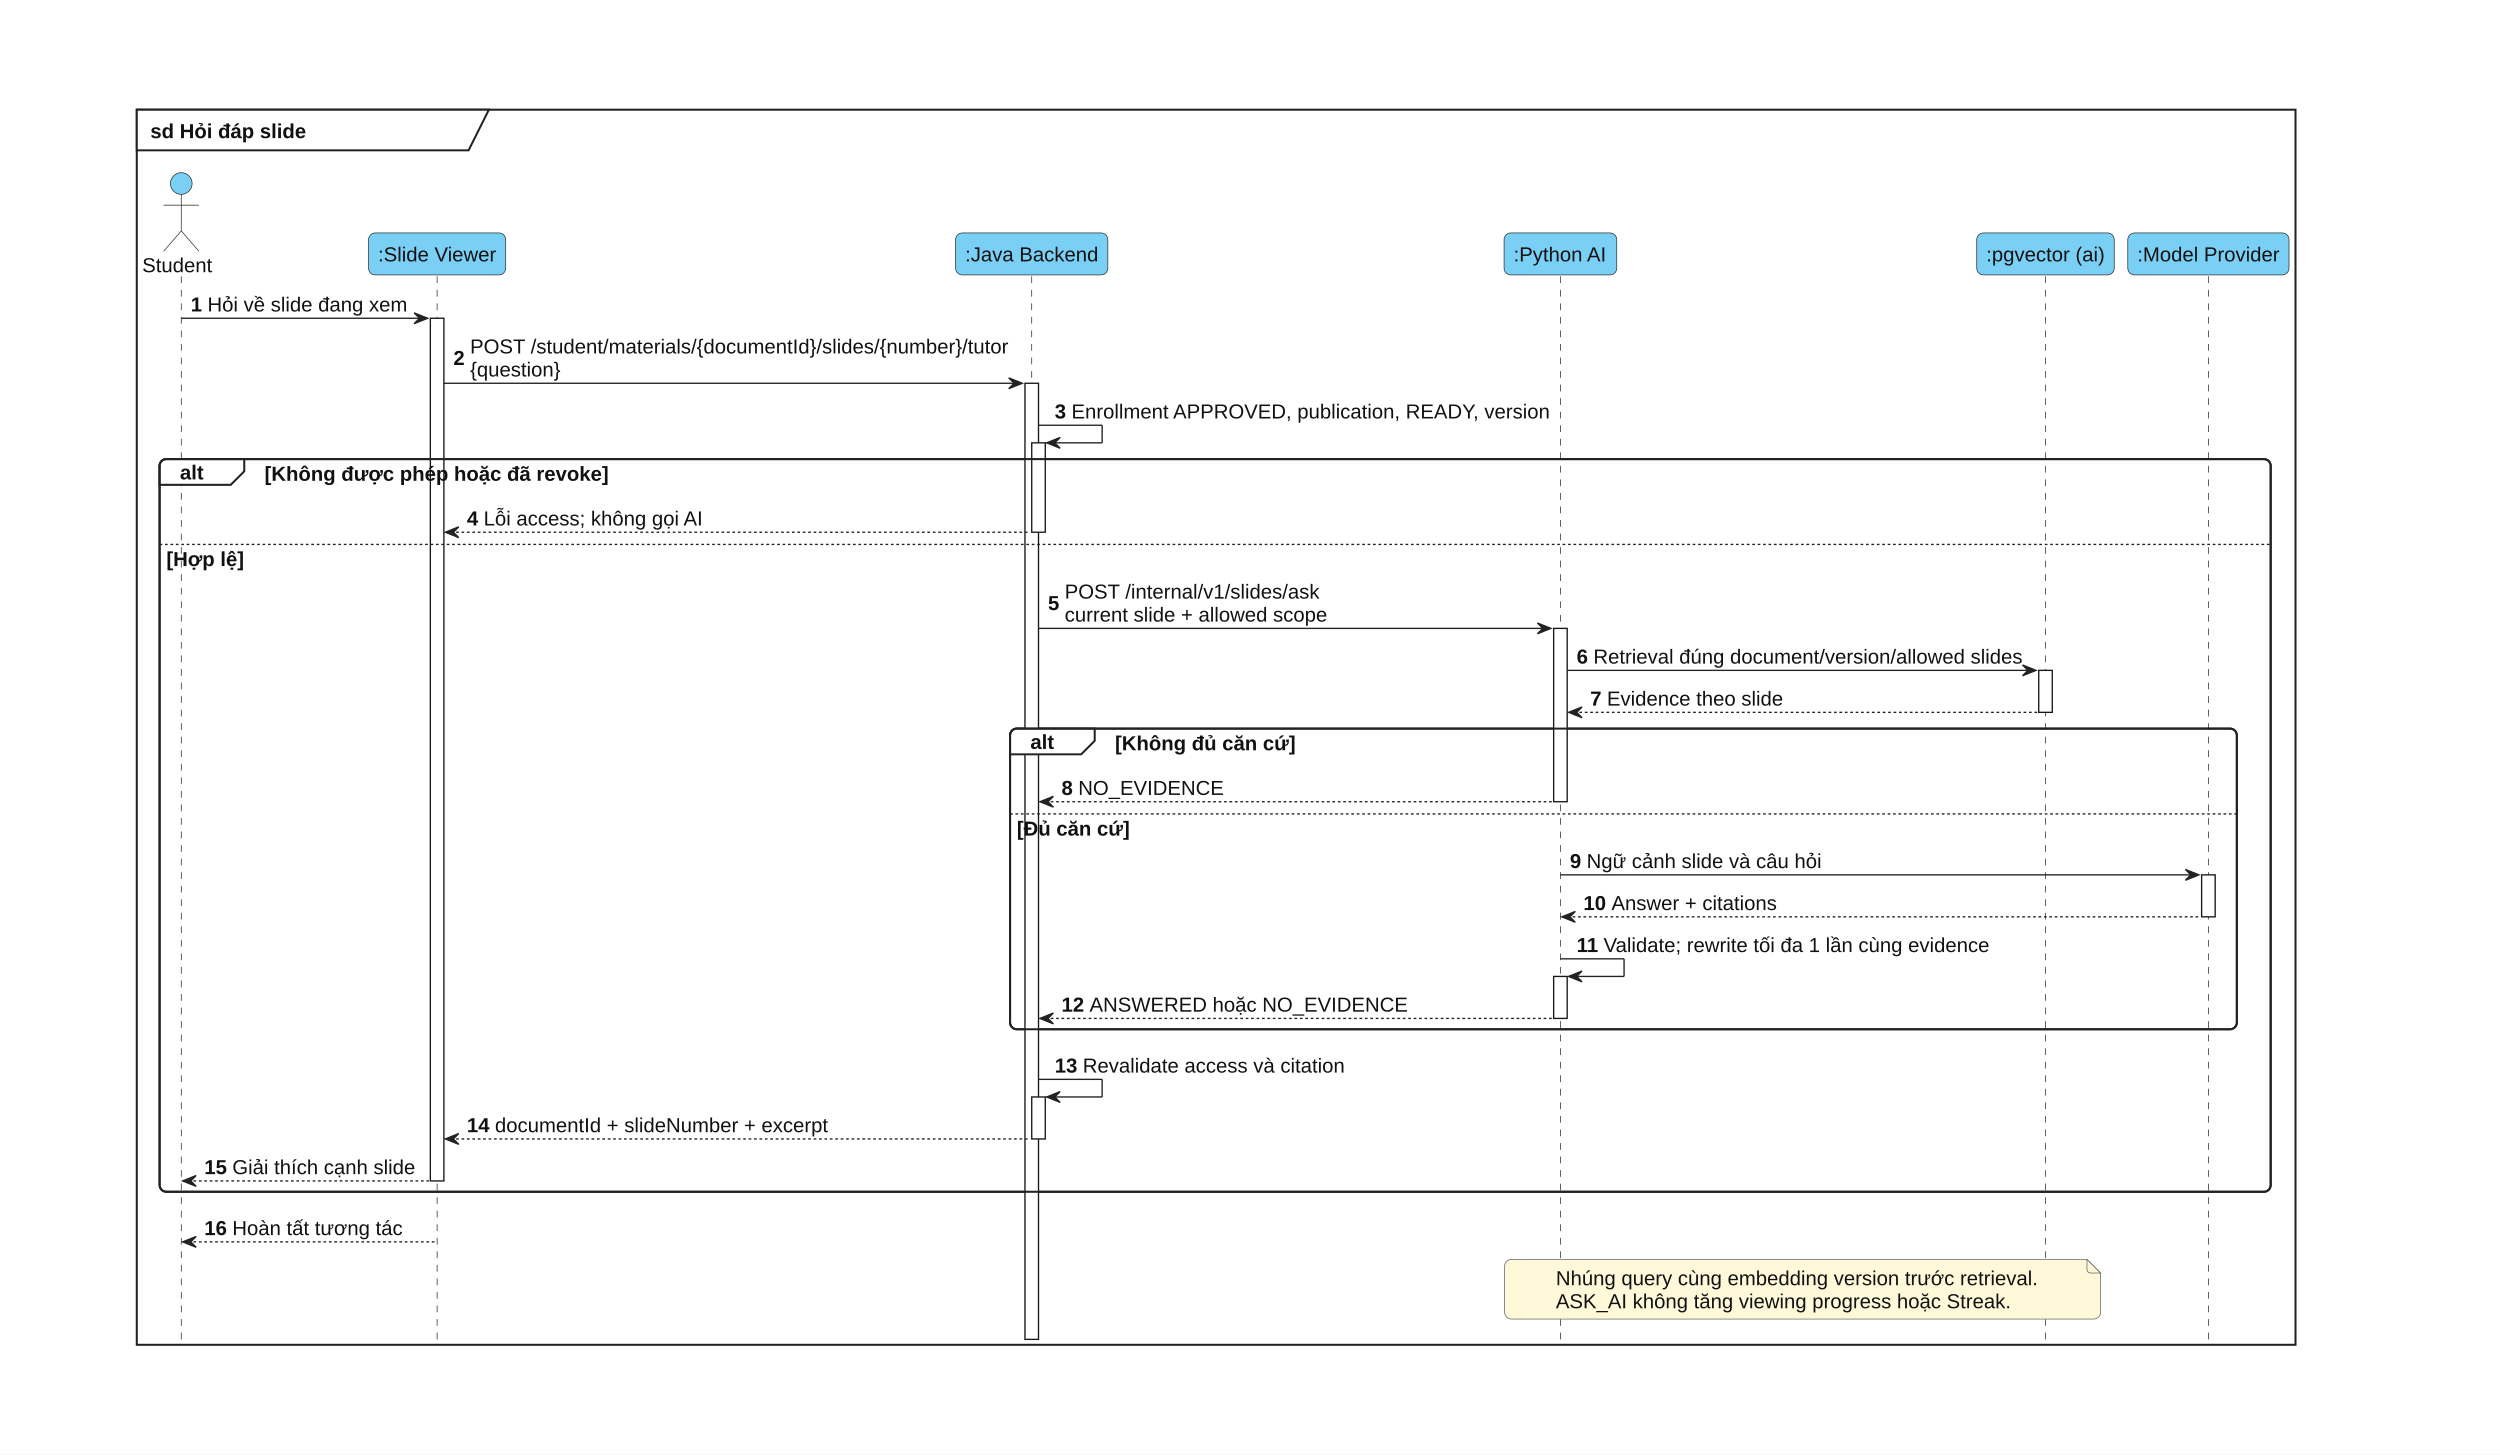
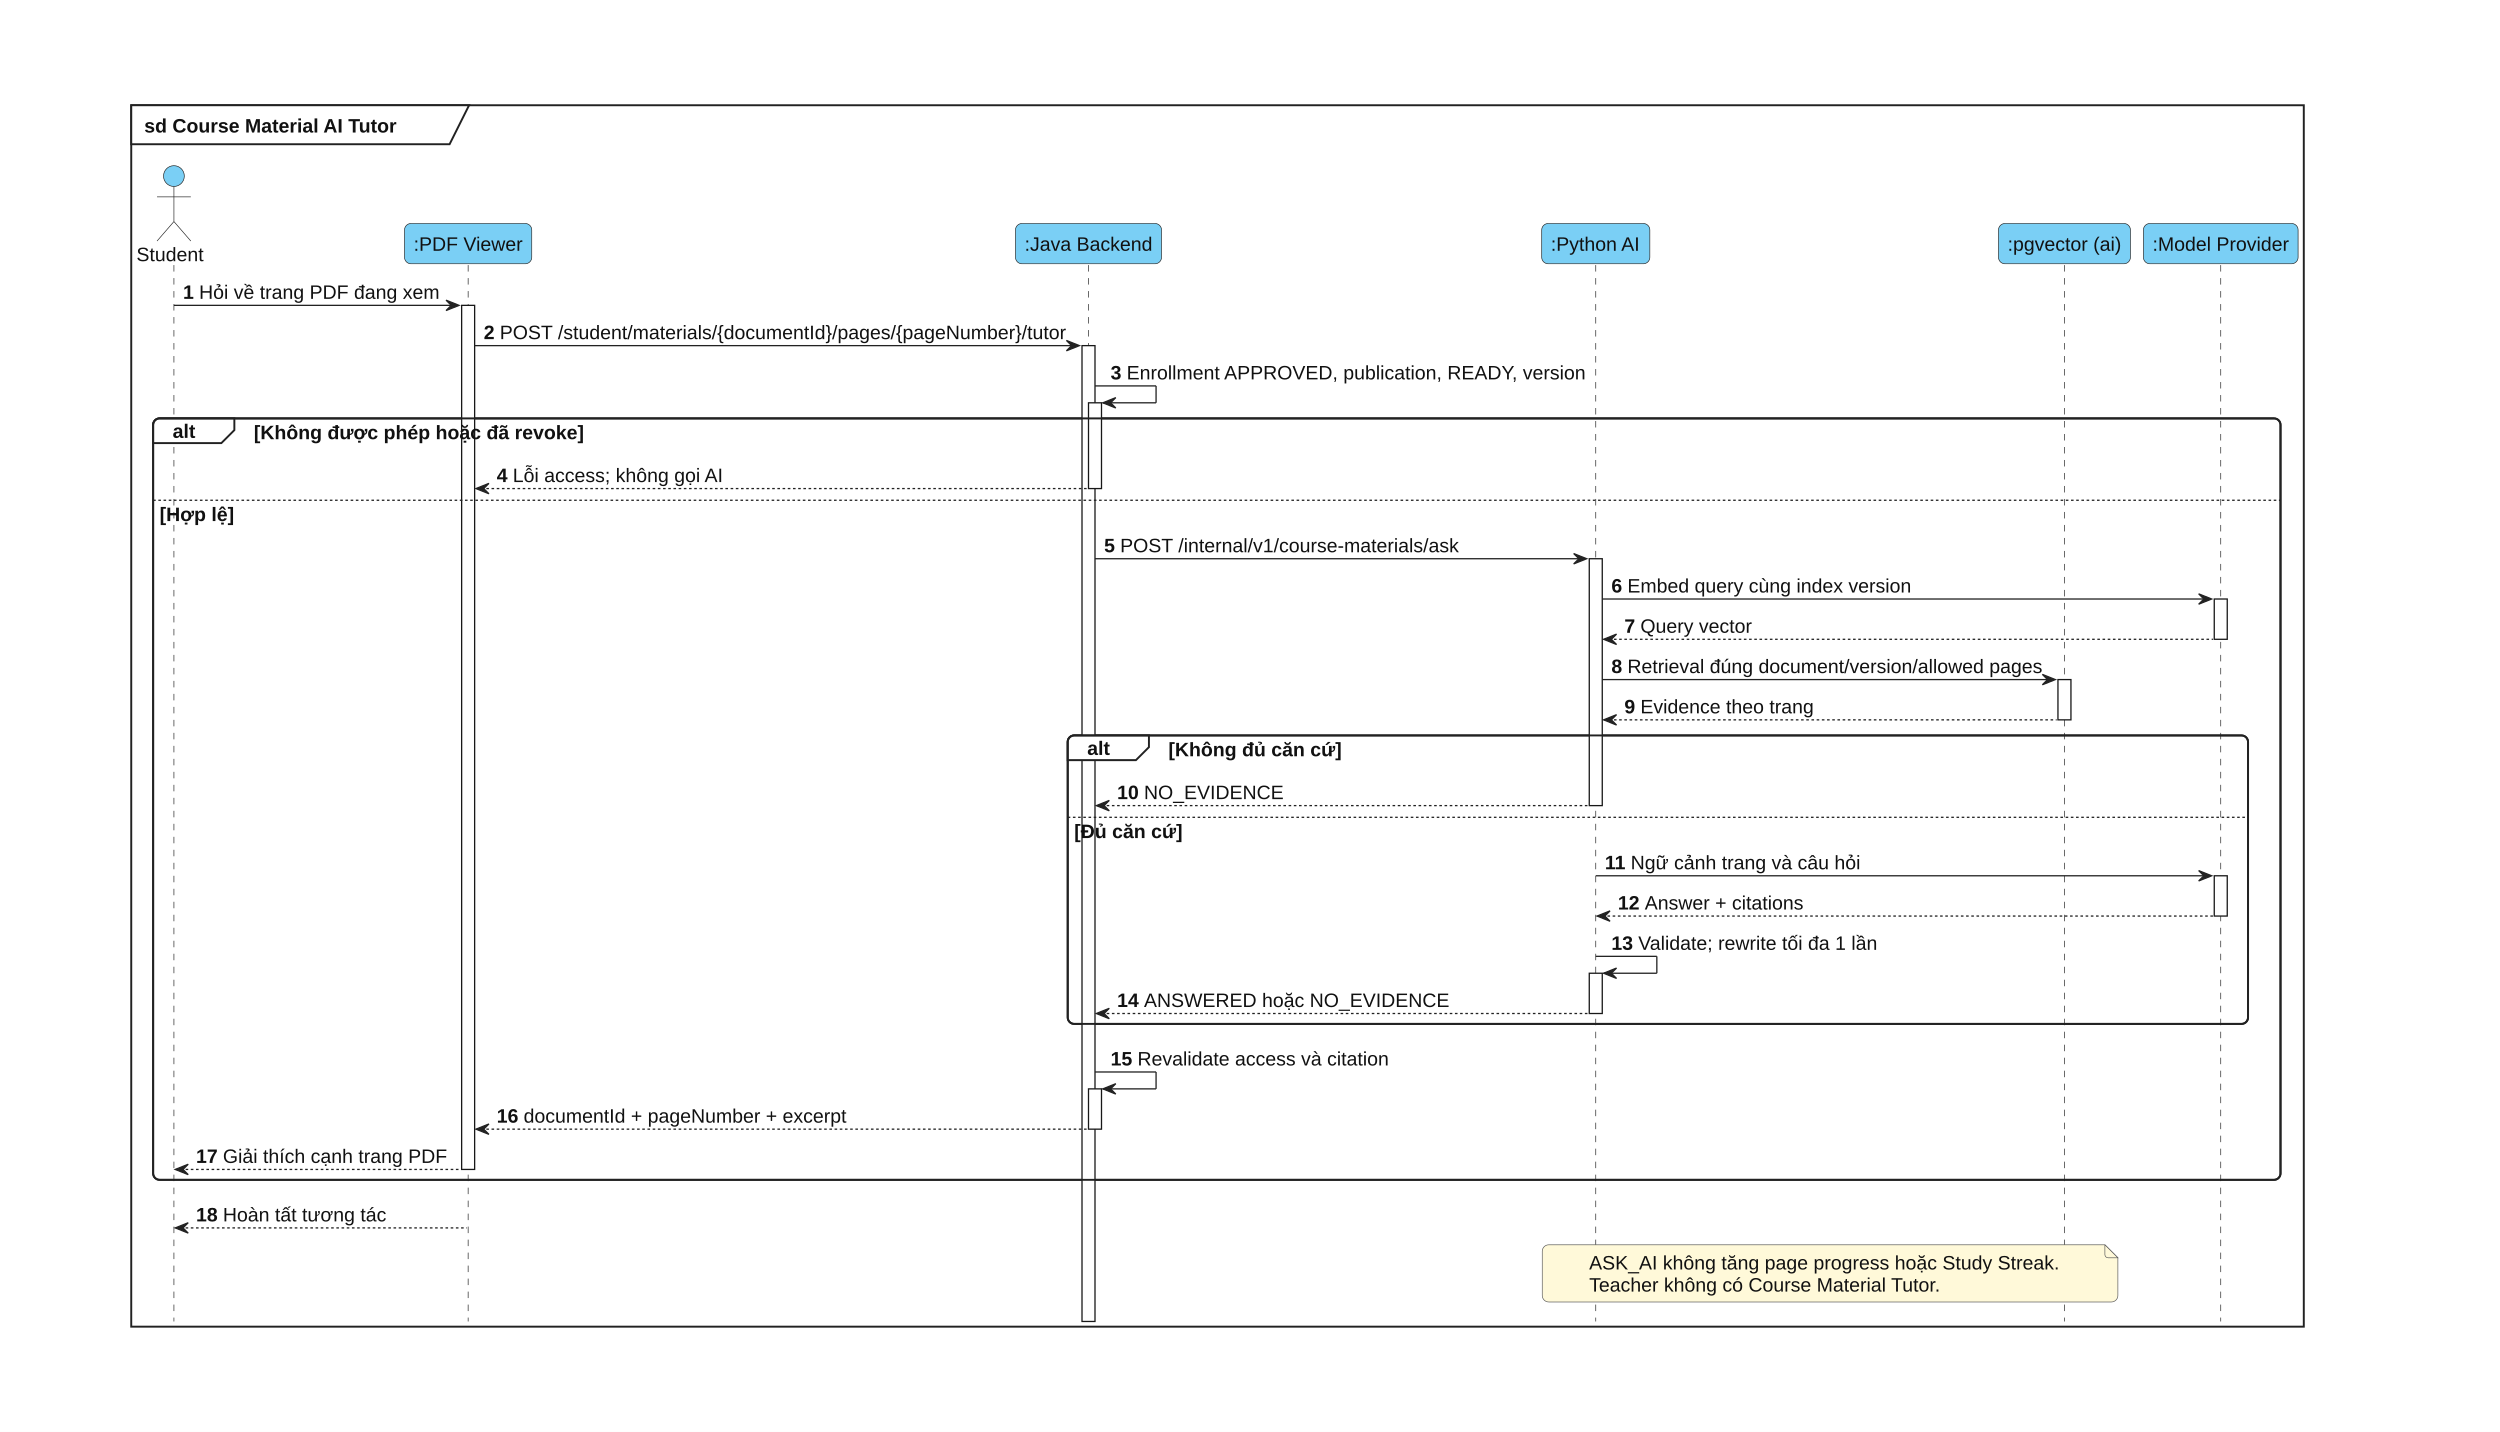
- <svg xmlns="http://www.w3.org/2000/svg" version="1.1" viewBox="-100 -80 1846 1074" width="1846" height="1074">
-   <rect x="-100" y="-80" width="1846" height="1074" fill="#FFFFFF" />
+ <svg xmlns="http://www.w3.org/2000/svg" version="1.1" viewBox="-100 -80 1924 1102" width="1924" height="1102">
+   <rect x="-100" y="-80" width="1924" height="1102" fill="#FFFFFF" />
  <defs />
  <g transform="translate(0 42)">
    <g>
-       <rect x="17.85" y="217" width="1558.83" height="541" rx="5" ry="5" fill="#FFFFFF" stroke="#FFFFFF" stroke-width="1" />
-       <rect x="17.85" y="217" width="1558.83" height="541" rx="5" ry="5" fill="#00000000" stroke="#222222" stroke-width="1.50" />
-       <rect x="645.83" y="416" width="905.86" height="222" rx="5" ry="5" fill="#FFFFFF" stroke="#FFFFFF" stroke-width="1" />
-       <rect x="645.83" y="416" width="905.86" height="222" rx="5" ry="5" fill="#00000000" stroke="#222222" stroke-width="1.50" />
+       <rect x="17.85" y="200" width="1637.23" height="586" rx="5" ry="5" fill="#FFFFFF" stroke="#FFFFFF" stroke-width="1" />
+       <rect x="17.85" y="200" width="1637.23" height="586" rx="5" ry="5" fill="#00000000" stroke="#222222" stroke-width="1.50" />
+       <rect x="721.71" y="444" width="908.38" height="222" rx="5" ry="5" fill="#FFFFFF" stroke="#FFFFFF" stroke-width="1" />
+       <rect x="721.71" y="444" width="908.38" height="222" rx="5" ry="5" fill="#00000000" stroke="#222222" stroke-width="1.50" />
      <g>
-         <rect x="30.35" y="82" width="8" height="785" fill="#00000000" stroke="#00000000" stroke-width="0" />
-         <line x1="33.85" y1="82" x2="33.85" y2="867" stroke="#181818" stroke-width="0.50" stroke-dasharray="5,5" />
+         <rect x="30.35" y="82" width="8" height="813" fill="#00000000" stroke="#00000000" stroke-width="0" />
+         <line x1="33.85" y1="82" x2="33.85" y2="895" stroke="#181818" stroke-width="0.50" stroke-dasharray="5,5" />
      </g>
      <g>
-         <rect x="219.27" y="82" width="8" height="785" fill="#00000000" stroke="#00000000" stroke-width="0" />
-         <line x1="222.77" y1="82" x2="222.77" y2="867" stroke="#181818" stroke-width="0.50" stroke-dasharray="5,5" />
+         <rect x="256.78" y="82" width="8" height="813" fill="#00000000" stroke="#00000000" stroke-width="0" />
+         <line x1="260.28" y1="82" x2="260.28" y2="895" stroke="#181818" stroke-width="0.50" stroke-dasharray="5,5" />
      </g>
      <g>
-         <rect x="217.77" y="113" width="10" height="637" fill="#FFFFFF" stroke="#181818" stroke-width="1" />
+         <rect x="255.28" y="113" width="10" height="665" fill="#FFFFFF" stroke="#181818" stroke-width="1" />
      </g>
      <g>
-         <rect x="658.33" y="82" width="8" height="785" fill="#00000000" stroke="#00000000" stroke-width="0" />
-         <line x1="661.83" y1="82" x2="661.83" y2="867" stroke="#181818" stroke-width="0.50" stroke-dasharray="5,5" />
+         <rect x="734.21" y="82" width="8" height="813" fill="#00000000" stroke="#00000000" stroke-width="0" />
+         <line x1="737.71" y1="82" x2="737.71" y2="895" stroke="#181818" stroke-width="0.50" stroke-dasharray="5,5" />
      </g>
      <g>
-         <rect x="656.83" y="161" width="10" height="706" fill="#FFFFFF" stroke="#181818" stroke-width="1" />
+         <rect x="732.71" y="144" width="10" height="751" fill="#FFFFFF" stroke="#181818" stroke-width="1" />
      </g>
      <g>
-         <rect x="661.83" y="205" width="10" height="66" fill="#FFFFFF" stroke="#181818" stroke-width="1" />
+         <rect x="737.71" y="188" width="10" height="66" fill="#FFFFFF" stroke="#181818" stroke-width="1" />
      </g>
      <g>
-         <rect x="661.83" y="688" width="10" height="31" fill="#FFFFFF" stroke="#181818" stroke-width="1" />
+         <rect x="737.71" y="716" width="10" height="31" fill="#FFFFFF" stroke="#181818" stroke-width="1" />
      </g>
      <g>
-         <rect x="1048.71" y="82" width="8" height="785" fill="#00000000" stroke="#00000000" stroke-width="0" />
-         <line x1="1052.21" y1="82" x2="1052.21" y2="867" stroke="#181818" stroke-width="0.50" stroke-dasharray="5,5" />
+         <rect x="1124.60" y="82" width="8" height="813" fill="#00000000" stroke="#00000000" stroke-width="0" />
+         <line x1="1128.10" y1="82" x2="1128.10" y2="895" stroke="#181818" stroke-width="0.50" stroke-dasharray="5,5" />
      </g>
      <g>
-         <rect x="1047.21" y="342" width="10" height="128" fill="#FFFFFF" stroke="#181818" stroke-width="1" />
+         <rect x="1123.10" y="308" width="10" height="190" fill="#FFFFFF" stroke="#181818" stroke-width="1" />
      </g>
      <g>
-         <rect x="1047.21" y="599" width="10" height="31" fill="#FFFFFF" stroke="#181818" stroke-width="1" />
+         <rect x="1123.10" y="627" width="10" height="31" fill="#FFFFFF" stroke="#181818" stroke-width="1" />
      </g>
      <g>
-         <rect x="1406.90" y="82" width="8" height="785" fill="#00000000" stroke="#00000000" stroke-width="0" />
-         <line x1="1410.40" y1="82" x2="1410.40" y2="867" stroke="#181818" stroke-width="0.50" stroke-dasharray="5,5" />
+         <rect x="1485.30" y="82" width="8" height="813" fill="#00000000" stroke="#00000000" stroke-width="0" />
+         <line x1="1488.80" y1="82" x2="1488.80" y2="895" stroke="#181818" stroke-width="0.50" stroke-dasharray="5,5" />
      </g>
      <g>
-         <rect x="1405.40" y="373" width="10" height="31" fill="#FFFFFF" stroke="#181818" stroke-width="1" />
+         <rect x="1483.80" y="401" width="10" height="31" fill="#FFFFFF" stroke="#181818" stroke-width="1" />
      </g>
      <g>
-         <rect x="1527.18" y="82" width="8" height="785" fill="#00000000" stroke="#00000000" stroke-width="0" />
-         <line x1="1530.68" y1="82" x2="1530.68" y2="867" stroke="#181818" stroke-width="0.50" stroke-dasharray="5,5" />
+         <rect x="1605.59" y="82" width="8" height="813" fill="#00000000" stroke="#00000000" stroke-width="0" />
+         <line x1="1609.09" y1="82" x2="1609.09" y2="895" stroke="#181818" stroke-width="0.50" stroke-dasharray="5,5" />
      </g>
      <g>
-         <rect x="1525.68" y="524" width="10" height="31" fill="#FFFFFF" stroke="#181818" stroke-width="1" />
+         <rect x="1604.09" y="339" width="10" height="31" fill="#FFFFFF" stroke="#181818" stroke-width="1" />
+       </g>
+       <g>
+         <rect x="1604.09" y="552" width="10" height="31" fill="#FFFFFF" stroke="#181818" stroke-width="1" />
      </g>
      <text x="5" y="79" font-size="15" fill="#111111" xml:space="preserve" style="white-space: pre" font-family="Arial">Student</text>
      <circle cx="33.85" cy="13.50" r="8" fill="#7ACFF5" stroke="#222222" stroke-width="0.50" />
      <path d="M33.85,21.50 L33.85,48.50 M20.85,29.50 L46.85,29.50 M33.85,48.50 L20.85,63.50 M33.85,48.50 L46.85,63.50" fill="#00000000" stroke="#222222" stroke-width="0.50" />
-       <rect x="172.14" y="50" width="101.27" height="31" rx="5" ry="5" fill="#7ACFF5" stroke="#222222" stroke-width="0.50" />
-       <text x="179.14" y="71" font-size="15" fill="#111111" xml:space="preserve" style="white-space: pre" font-family="Arial">:Slide Viewer</text>
-       <rect x="605.63" y="50" width="112.39" height="31" rx="5" ry="5" fill="#7ACFF5" stroke="#222222" stroke-width="0.50" />
-       <text x="612.63" y="71" font-size="15" fill="#111111" xml:space="preserve" style="white-space: pre" font-family="Arial">:Java Backend</text>
-       <rect x="1010.61" y="50" width="83.21" height="31" rx="5" ry="5" fill="#7ACFF5" stroke="#222222" stroke-width="0.50" />
-       <text x="1017.61" y="71" font-size="15" fill="#111111" xml:space="preserve" style="white-space: pre" font-family="Arial">:Python AI</text>
-       <rect x="1359.63" y="50" width="101.53" height="31" rx="5" ry="5" fill="#7ACFF5" stroke="#222222" stroke-width="0.50" />
-       <text x="1366.63" y="71" font-size="15" fill="#111111" xml:space="preserve" style="white-space: pre" font-family="Arial">:pgvector (ai)</text>
-       <rect x="1471.16" y="50" width="119.04" height="31" rx="5" ry="5" fill="#7ACFF5" stroke="#222222" stroke-width="0.50" />
-       <text x="1478.16" y="71" font-size="15" fill="#111111" xml:space="preserve" style="white-space: pre" font-family="Arial">:Model Provider</text>
-       <polygon points="205.77,109 215.77,113 205.77,117 209.77,113" fill="#222222" stroke="#222222" stroke-width="1" />
-       <line x1="33.85" y1="113" x2="211.77" y2="113" stroke="#222222" stroke-width="1" />
+       <rect x="211.32" y="50" width="97.91" height="31" rx="5" ry="5" fill="#7ACFF5" stroke="#222222" stroke-width="0.50" />
+       <text x="218.32" y="71" font-size="15" fill="#111111" xml:space="preserve" style="white-space: pre" font-family="Arial">:PDF Viewer</text>
+       <rect x="681.52" y="50" width="112.39" height="31" rx="5" ry="5" fill="#7ACFF5" stroke="#222222" stroke-width="0.50" />
+       <text x="688.52" y="71" font-size="15" fill="#111111" xml:space="preserve" style="white-space: pre" font-family="Arial">:Java Backend</text>
+       <rect x="1086.50" y="50" width="83.21" height="31" rx="5" ry="5" fill="#7ACFF5" stroke="#222222" stroke-width="0.50" />
+       <text x="1093.50" y="71" font-size="15" fill="#111111" xml:space="preserve" style="white-space: pre" font-family="Arial">:Python AI</text>
+       <rect x="1438.04" y="50" width="101.53" height="31" rx="5" ry="5" fill="#7ACFF5" stroke="#222222" stroke-width="0.50" />
+       <text x="1445.04" y="71" font-size="15" fill="#111111" xml:space="preserve" style="white-space: pre" font-family="Arial">:pgvector (ai)</text>
+       <rect x="1549.57" y="50" width="119.04" height="31" rx="5" ry="5" fill="#7ACFF5" stroke="#222222" stroke-width="0.50" />
+       <text x="1556.57" y="71" font-size="15" fill="#111111" xml:space="preserve" style="white-space: pre" font-family="Arial">:Model Provider</text>
+       <polygon points="243.28,109 253.28,113 243.28,117 247.28,113" fill="#222222" stroke="#222222" stroke-width="1" />
+       <line x1="33.85" y1="113" x2="249.28" y2="113" stroke="#222222" stroke-width="1" />
      <text x="40.85" y="108" font-size="15" fill="#111111" xml:space="preserve" style="white-space: pre" font-weight="bold" font-family="Arial">1</text>
-       <text x="53.20" y="108" font-size="15" fill="#111111" xml:space="preserve" style="white-space: pre" font-family="Arial">Hỏi về slide đang xem</text>
-       <polygon points="644.83,157 654.83,161 644.83,165 648.83,161" fill="#222222" stroke="#222222" stroke-width="1" />
-       <line x1="227.77" y1="161" x2="650.83" y2="161" stroke="#222222" stroke-width="1" />
-       <text x="234.77" y="147.50" font-size="15" fill="#111111" xml:space="preserve" style="white-space: pre" font-weight="bold" font-family="Arial">2</text>
-       <text x="247.11" y="139" font-size="15" fill="#111111" xml:space="preserve" style="white-space: pre" font-family="Arial">POST /student/materials/{documentId}/slides/{number}/tutor</text>
-       <text x="247.11" y="156" font-size="15" fill="#111111" xml:space="preserve" style="white-space: pre" font-family="Arial">{question}</text>
-       <line x1="666.83" y1="192" x2="713.83" y2="192" stroke="#222222" stroke-width="1" />
-       <line x1="713.83" y1="192" x2="713.83" y2="205" stroke="#222222" stroke-width="1" />
-       <line x1="672.83" y1="205" x2="713.83" y2="205" stroke="#222222" stroke-width="1" />
-       <polygon points="682.83,201 672.83,205 682.83,209 678.83,205" fill="#222222" stroke="#222222" stroke-width="1" />
-       <text x="678.83" y="187" font-size="15" fill="#111111" xml:space="preserve" style="white-space: pre" font-weight="bold" font-family="Arial">3</text>
-       <text x="691.17" y="187" font-size="15" fill="#111111" xml:space="preserve" style="white-space: pre" font-family="Arial">Enrollment APPROVED, publication, READY, version</text>
-       <path d="M22.85,217 L80.36,217 L80.36,226 L70.36,236 L17.85,236 L17.85,222 A5,5 0 0 1 22.85,217" fill="#FFFFFF" stroke="#222222" stroke-width="1.50" />
-       <rect x="17.85" y="217" width="1558.83" height="541" rx="5" ry="5" fill="#00000000" stroke="#222222" stroke-width="1.50" />
-       <text x="32.85" y="232" font-size="15" fill="#111111" xml:space="preserve" style="white-space: pre" font-weight="bold" font-family="Arial">alt</text>
-       <text x="95.36" y="233" font-size="15" fill="#111111" xml:space="preserve" style="white-space: pre" font-weight="bold" font-family="Arial">[Không được phép hoặc đã revoke]</text>
-       <polygon points="238.77,267 228.77,271 238.77,275 234.77,271" fill="#222222" stroke="#222222" stroke-width="1" />
-       <line x1="232.77" y1="271" x2="660.83" y2="271" stroke="#222222" stroke-width="1" stroke-dasharray="2,2" />
-       <text x="244.77" y="266" font-size="15" fill="#111111" xml:space="preserve" style="white-space: pre" font-weight="bold" font-family="Arial">4</text>
-       <text x="257.11" y="266" font-size="15" fill="#111111" xml:space="preserve" style="white-space: pre" font-family="Arial">Lỗi access; không gọi AI</text>
-       <line x1="17.85" y1="280" x2="1576.68" y2="280" stroke="#222222" stroke-width="1" stroke-dasharray="2,2" />
-       <text x="22.85" y="296" font-size="15" fill="#111111" xml:space="preserve" style="white-space: pre" font-weight="bold" font-family="Arial">[Hợp lệ]</text>
-       <polygon points="1035.21,338 1045.21,342 1035.21,346 1039.21,342" fill="#222222" stroke="#222222" stroke-width="1" />
-       <line x1="666.83" y1="342" x2="1041.21" y2="342" stroke="#222222" stroke-width="1" />
-       <text x="673.83" y="328.50" font-size="15" fill="#111111" xml:space="preserve" style="white-space: pre" font-weight="bold" font-family="Arial">5</text>
-       <text x="686.17" y="320" font-size="15" fill="#111111" xml:space="preserve" style="white-space: pre" font-family="Arial">POST /internal/v1/slides/ask</text>
-       <text x="686.17" y="337" font-size="15" fill="#111111" xml:space="preserve" style="white-space: pre" font-family="Arial">current slide + allowed scope</text>
-       <polygon points="1393.40,369 1403.40,373 1393.40,377 1397.40,373" fill="#222222" stroke="#222222" stroke-width="1" />
-       <line x1="1057.21" y1="373" x2="1399.40" y2="373" stroke="#222222" stroke-width="1" />
-       <text x="1064.21" y="368" font-size="15" fill="#111111" xml:space="preserve" style="white-space: pre" font-weight="bold" font-family="Arial">6</text>
-       <text x="1076.56" y="368" font-size="15" fill="#111111" xml:space="preserve" style="white-space: pre" font-family="Arial">Retrieval đúng document/version/allowed slides</text>
-       <polygon points="1068.21,400 1058.21,404 1068.21,408 1064.21,404" fill="#222222" stroke="#222222" stroke-width="1" />
-       <line x1="1062.21" y1="404" x2="1404.40" y2="404" stroke="#222222" stroke-width="1" stroke-dasharray="2,2" />
-       <text x="1074.21" y="399" font-size="15" fill="#111111" xml:space="preserve" style="white-space: pre" font-weight="bold" font-family="Arial">7</text>
-       <text x="1086.56" y="399" font-size="15" fill="#111111" xml:space="preserve" style="white-space: pre" font-family="Arial">Evidence theo slide</text>
-       <path d="M650.83,416 L708.33,416 L708.33,425 L698.33,435 L645.83,435 L645.83,421 A5,5 0 0 1 650.83,416" fill="#FFFFFF" stroke="#222222" stroke-width="1.50" />
-       <rect x="645.83" y="416" width="905.86" height="222" rx="5" ry="5" fill="#00000000" stroke="#222222" stroke-width="1.50" />
-       <text x="660.83" y="431" font-size="15" fill="#111111" xml:space="preserve" style="white-space: pre" font-weight="bold" font-family="Arial">alt</text>
-       <text x="723.33" y="432" font-size="15" fill="#111111" xml:space="preserve" style="white-space: pre" font-weight="bold" font-family="Arial">[Không đủ căn cứ]</text>
-       <polygon points="677.83,466 667.83,470 677.83,474 673.83,470" fill="#222222" stroke="#222222" stroke-width="1" />
-       <line x1="671.83" y1="470" x2="1046.21" y2="470" stroke="#222222" stroke-width="1" stroke-dasharray="2,2" />
-       <text x="683.83" y="465" font-size="15" fill="#111111" xml:space="preserve" style="white-space: pre" font-weight="bold" font-family="Arial">8</text>
-       <text x="696.17" y="465" font-size="15" fill="#111111" xml:space="preserve" style="white-space: pre" font-family="Arial">NO_EVIDENCE</text>
-       <line x1="645.83" y1="479" x2="1551.68" y2="479" stroke="#222222" stroke-width="1" stroke-dasharray="2,2" />
-       <text x="650.83" y="495" font-size="15" fill="#111111" xml:space="preserve" style="white-space: pre" font-weight="bold" font-family="Arial">[Đủ căn cứ]</text>
-       <polygon points="1513.68,520 1523.68,524 1513.68,528 1517.68,524" fill="#222222" stroke="#222222" stroke-width="1" />
-       <line x1="1052.21" y1="524" x2="1519.68" y2="524" stroke="#222222" stroke-width="1" />
-       <text x="1059.21" y="519" font-size="15" fill="#111111" xml:space="preserve" style="white-space: pre" font-weight="bold" font-family="Arial">9</text>
-       <text x="1071.56" y="519" font-size="15" fill="#111111" xml:space="preserve" style="white-space: pre" font-family="Arial">Ngữ cảnh slide và câu hỏi</text>
-       <polygon points="1063.21,551 1053.21,555 1063.21,559 1059.21,555" fill="#222222" stroke="#222222" stroke-width="1" />
-       <line x1="1057.21" y1="555" x2="1524.68" y2="555" stroke="#222222" stroke-width="1" stroke-dasharray="2,2" />
-       <text x="1069.21" y="550" font-size="15" fill="#111111" xml:space="preserve" style="white-space: pre" font-weight="bold" font-family="Arial">10</text>
-       <text x="1089.90" y="550" font-size="15" fill="#111111" xml:space="preserve" style="white-space: pre" font-family="Arial">Answer + citations</text>
-       <line x1="1052.21" y1="586" x2="1099.21" y2="586" stroke="#222222" stroke-width="1" />
-       <line x1="1099.21" y1="586" x2="1099.21" y2="599" stroke="#222222" stroke-width="1" />
-       <line x1="1058.21" y1="599" x2="1099.21" y2="599" stroke="#222222" stroke-width="1" />
-       <polygon points="1068.21,595 1058.21,599 1068.21,603 1064.21,599" fill="#222222" stroke="#222222" stroke-width="1" />
-       <text x="1064.21" y="581" font-size="15" fill="#111111" xml:space="preserve" style="white-space: pre" font-weight="bold" font-family="Arial">11</text>
-       <text x="1084.07" y="581" font-size="15" fill="#111111" xml:space="preserve" style="white-space: pre" font-family="Arial">Validate; rewrite tối đa 1 lần cùng evidence</text>
-       <polygon points="677.83,626 667.83,630 677.83,634 673.83,630" fill="#222222" stroke="#222222" stroke-width="1" />
-       <line x1="671.83" y1="630" x2="1046.21" y2="630" stroke="#222222" stroke-width="1" stroke-dasharray="2,2" />
-       <text x="683.83" y="625" font-size="15" fill="#111111" xml:space="preserve" style="white-space: pre" font-weight="bold" font-family="Arial">12</text>
-       <text x="704.51" y="625" font-size="15" fill="#111111" xml:space="preserve" style="white-space: pre" font-family="Arial">ANSWERED hoặc NO_EVIDENCE</text>
-       <line x1="666.83" y1="675" x2="713.83" y2="675" stroke="#222222" stroke-width="1" />
-       <line x1="713.83" y1="675" x2="713.83" y2="688" stroke="#222222" stroke-width="1" />
-       <line x1="672.83" y1="688" x2="713.83" y2="688" stroke="#222222" stroke-width="1" />
-       <polygon points="682.83,684 672.83,688 682.83,692 678.83,688" fill="#222222" stroke="#222222" stroke-width="1" />
-       <text x="678.83" y="670" font-size="15" fill="#111111" xml:space="preserve" style="white-space: pre" font-weight="bold" font-family="Arial">13</text>
-       <text x="699.51" y="670" font-size="15" fill="#111111" xml:space="preserve" style="white-space: pre" font-family="Arial">Revalidate access và citation</text>
-       <polygon points="238.77,715 228.77,719 238.77,723 234.77,719" fill="#222222" stroke="#222222" stroke-width="1" />
-       <line x1="232.77" y1="719" x2="660.83" y2="719" stroke="#222222" stroke-width="1" stroke-dasharray="2,2" />
-       <text x="244.77" y="714" font-size="15" fill="#111111" xml:space="preserve" style="white-space: pre" font-weight="bold" font-family="Arial">14</text>
-       <text x="265.46" y="714" font-size="15" fill="#111111" xml:space="preserve" style="white-space: pre" font-family="Arial">documentId + slideNumber + excerpt</text>
-       <polygon points="44.85,746 34.85,750 44.85,754 40.85,750" fill="#222222" stroke="#222222" stroke-width="1" />
-       <line x1="38.85" y1="750" x2="216.77" y2="750" stroke="#222222" stroke-width="1" stroke-dasharray="2,2" />
-       <text x="50.85" y="745" font-size="15" fill="#111111" xml:space="preserve" style="white-space: pre" font-weight="bold" font-family="Arial">15</text>
-       <text x="71.54" y="745" font-size="15" fill="#111111" xml:space="preserve" style="white-space: pre" font-family="Arial">Giải thích cạnh slide</text>
-       <polygon points="44.85,791 34.85,795 44.85,799 40.85,795" fill="#222222" stroke="#222222" stroke-width="1" />
-       <line x1="38.85" y1="795" x2="221.77" y2="795" stroke="#222222" stroke-width="1" stroke-dasharray="2,2" />
-       <text x="50.85" y="790" font-size="15" fill="#111111" xml:space="preserve" style="white-space: pre" font-weight="bold" font-family="Arial">16</text>
-       <text x="71.54" y="790" font-size="15" fill="#111111" xml:space="preserve" style="white-space: pre" font-family="Arial">Hoàn tất tương tác</text>
-       <path d="M1011.03,813 L1011.03,847 A5,5 0 0 0 1016.03,852 L1446.03,852 A5,5 0 0 0 1451.03,847 L1451.03,818 L1441.03,808 L1016.03,808 A5,5 0 0 0 1011.03,813" fill="#FFF9D9" stroke="#555555" stroke-width="0.50" />
-       <path d="M1441.03,808 L1441.03,815.50 A2.50,2.50 0 0 0 1443.53,818 L1451.03,818 L1441.03,808" fill="#FFF9D9" stroke="#555555" stroke-width="0.50" />
-       <text x="1048.86" y="827" font-size="15" fill="#111111" xml:space="preserve" style="white-space: pre" font-family="Arial">Nhúng query cùng embedding version trước retrieval.</text>
-       <text x="1048.86" y="844" font-size="15" fill="#111111" xml:space="preserve" style="white-space: pre" font-family="Arial">ASK_AI không tăng viewing progress hoặc Streak.</text>
+       <text x="53.20" y="108" font-size="15" fill="#111111" xml:space="preserve" style="white-space: pre" font-family="Arial">Hỏi về trang PDF đang xem</text>
+       <polygon points="720.71,140 730.71,144 720.71,148 724.71,144" fill="#222222" stroke="#222222" stroke-width="1" />
+       <line x1="265.28" y1="144" x2="726.71" y2="144" stroke="#222222" stroke-width="1" />
+       <text x="272.28" y="139" font-size="15" fill="#111111" xml:space="preserve" style="white-space: pre" font-weight="bold" font-family="Arial">2</text>
+       <text x="284.62" y="139" font-size="15" fill="#111111" xml:space="preserve" style="white-space: pre" font-family="Arial">POST /student/materials/{documentId}/pages/{pageNumber}/tutor</text>
+       <line x1="742.71" y1="175" x2="789.71" y2="175" stroke="#222222" stroke-width="1" />
+       <line x1="789.71" y1="175" x2="789.71" y2="188" stroke="#222222" stroke-width="1" />
+       <line x1="748.71" y1="188" x2="789.71" y2="188" stroke="#222222" stroke-width="1" />
+       <polygon points="758.71,184 748.71,188 758.71,192 754.71,188" fill="#222222" stroke="#222222" stroke-width="1" />
+       <text x="754.71" y="170" font-size="15" fill="#111111" xml:space="preserve" style="white-space: pre" font-weight="bold" font-family="Arial">3</text>
+       <text x="767.06" y="170" font-size="15" fill="#111111" xml:space="preserve" style="white-space: pre" font-family="Arial">Enrollment APPROVED, publication, READY, version</text>
+       <path d="M22.85,200 L80.36,200 L80.36,209 L70.36,219 L17.85,219 L17.85,205 A5,5 0 0 1 22.85,200" fill="#FFFFFF" stroke="#222222" stroke-width="1.50" />
+       <rect x="17.85" y="200" width="1637.23" height="586" rx="5" ry="5" fill="#00000000" stroke="#222222" stroke-width="1.50" />
+       <text x="32.85" y="215" font-size="15" fill="#111111" xml:space="preserve" style="white-space: pre" font-weight="bold" font-family="Arial">alt</text>
+       <text x="95.36" y="216" font-size="15" fill="#111111" xml:space="preserve" style="white-space: pre" font-weight="bold" font-family="Arial">[Không được phép hoặc đã revoke]</text>
+       <polygon points="276.28,250 266.28,254 276.28,258 272.28,254" fill="#222222" stroke="#222222" stroke-width="1" />
+       <line x1="270.28" y1="254" x2="736.71" y2="254" stroke="#222222" stroke-width="1" stroke-dasharray="2,2" />
+       <text x="282.28" y="249" font-size="15" fill="#111111" xml:space="preserve" style="white-space: pre" font-weight="bold" font-family="Arial">4</text>
+       <text x="294.62" y="249" font-size="15" fill="#111111" xml:space="preserve" style="white-space: pre" font-family="Arial">Lỗi access; không gọi AI</text>
+       <line x1="17.85" y1="263" x2="1655.09" y2="263" stroke="#222222" stroke-width="1" stroke-dasharray="2,2" />
+       <text x="22.85" y="279" font-size="15" fill="#111111" xml:space="preserve" style="white-space: pre" font-weight="bold" font-family="Arial">[Hợp lệ]</text>
+       <polygon points="1111.10,304 1121.10,308 1111.10,312 1115.10,308" fill="#222222" stroke="#222222" stroke-width="1" />
+       <line x1="742.71" y1="308" x2="1117.10" y2="308" stroke="#222222" stroke-width="1" />
+       <text x="749.71" y="303" font-size="15" fill="#111111" xml:space="preserve" style="white-space: pre" font-weight="bold" font-family="Arial">5</text>
+       <text x="762.06" y="303" font-size="15" fill="#111111" xml:space="preserve" style="white-space: pre" font-family="Arial">POST /internal/v1/course-materials/ask</text>
+       <polygon points="1592.09,335 1602.09,339 1592.09,343 1596.09,339" fill="#222222" stroke="#222222" stroke-width="1" />
+       <line x1="1133.10" y1="339" x2="1598.09" y2="339" stroke="#222222" stroke-width="1" />
+       <text x="1140.10" y="334" font-size="15" fill="#111111" xml:space="preserve" style="white-space: pre" font-weight="bold" font-family="Arial">6</text>
+       <text x="1152.44" y="334" font-size="15" fill="#111111" xml:space="preserve" style="white-space: pre" font-family="Arial">Embed query cùng index version</text>
+       <polygon points="1144.10,366 1134.10,370 1144.10,374 1140.10,370" fill="#222222" stroke="#222222" stroke-width="1" />
+       <line x1="1138.10" y1="370" x2="1603.09" y2="370" stroke="#222222" stroke-width="1" stroke-dasharray="2,2" />
+       <text x="1150.10" y="365" font-size="15" fill="#111111" xml:space="preserve" style="white-space: pre" font-weight="bold" font-family="Arial">7</text>
+       <text x="1162.44" y="365" font-size="15" fill="#111111" xml:space="preserve" style="white-space: pre" font-family="Arial">Query vector</text>
+       <polygon points="1471.80,397 1481.80,401 1471.80,405 1475.80,401" fill="#222222" stroke="#222222" stroke-width="1" />
+       <line x1="1133.10" y1="401" x2="1477.80" y2="401" stroke="#222222" stroke-width="1" />
+       <text x="1140.10" y="396" font-size="15" fill="#111111" xml:space="preserve" style="white-space: pre" font-weight="bold" font-family="Arial">8</text>
+       <text x="1152.44" y="396" font-size="15" fill="#111111" xml:space="preserve" style="white-space: pre" font-family="Arial">Retrieval đúng document/version/allowed pages</text>
+       <polygon points="1144.10,428 1134.10,432 1144.10,436 1140.10,432" fill="#222222" stroke="#222222" stroke-width="1" />
+       <line x1="1138.10" y1="432" x2="1482.80" y2="432" stroke="#222222" stroke-width="1" stroke-dasharray="2,2" />
+       <text x="1150.10" y="427" font-size="15" fill="#111111" xml:space="preserve" style="white-space: pre" font-weight="bold" font-family="Arial">9</text>
+       <text x="1162.44" y="427" font-size="15" fill="#111111" xml:space="preserve" style="white-space: pre" font-family="Arial">Evidence theo trang</text>
+       <path d="M726.71,444 L784.22,444 L784.22,453 L774.22,463 L721.71,463 L721.71,449 A5,5 0 0 1 726.71,444" fill="#FFFFFF" stroke="#222222" stroke-width="1.50" />
+       <rect x="721.71" y="444" width="908.38" height="222" rx="5" ry="5" fill="#00000000" stroke="#222222" stroke-width="1.50" />
+       <text x="736.71" y="459" font-size="15" fill="#111111" xml:space="preserve" style="white-space: pre" font-weight="bold" font-family="Arial">alt</text>
+       <text x="799.22" y="460" font-size="15" fill="#111111" xml:space="preserve" style="white-space: pre" font-weight="bold" font-family="Arial">[Không đủ căn cứ]</text>
+       <polygon points="753.71,494 743.71,498 753.71,502 749.71,498" fill="#222222" stroke="#222222" stroke-width="1" />
+       <line x1="747.71" y1="498" x2="1122.10" y2="498" stroke="#222222" stroke-width="1" stroke-dasharray="2,2" />
+       <text x="759.71" y="493" font-size="15" fill="#111111" xml:space="preserve" style="white-space: pre" font-weight="bold" font-family="Arial">10</text>
+       <text x="780.40" y="493" font-size="15" fill="#111111" xml:space="preserve" style="white-space: pre" font-family="Arial">NO_EVIDENCE</text>
+       <line x1="721.71" y1="507" x2="1630.09" y2="507" stroke="#222222" stroke-width="1" stroke-dasharray="2,2" />
+       <text x="726.71" y="523" font-size="15" fill="#111111" xml:space="preserve" style="white-space: pre" font-weight="bold" font-family="Arial">[Đủ căn cứ]</text>
+       <polygon points="1592.09,548 1602.09,552 1592.09,556 1596.09,552" fill="#222222" stroke="#222222" stroke-width="1" />
+       <line x1="1128.10" y1="552" x2="1598.09" y2="552" stroke="#222222" stroke-width="1" />
+       <text x="1135.10" y="547" font-size="15" fill="#111111" xml:space="preserve" style="white-space: pre" font-weight="bold" font-family="Arial">11</text>
+       <text x="1154.96" y="547" font-size="15" fill="#111111" xml:space="preserve" style="white-space: pre" font-family="Arial">Ngữ cảnh trang và câu hỏi</text>
+       <polygon points="1139.10,579 1129.10,583 1139.10,587 1135.10,583" fill="#222222" stroke="#222222" stroke-width="1" />
+       <line x1="1133.10" y1="583" x2="1603.09" y2="583" stroke="#222222" stroke-width="1" stroke-dasharray="2,2" />
+       <text x="1145.10" y="578" font-size="15" fill="#111111" xml:space="preserve" style="white-space: pre" font-weight="bold" font-family="Arial">12</text>
+       <text x="1165.79" y="578" font-size="15" fill="#111111" xml:space="preserve" style="white-space: pre" font-family="Arial">Answer + citations</text>
+       <line x1="1128.10" y1="614" x2="1175.10" y2="614" stroke="#222222" stroke-width="1" />
+       <line x1="1175.10" y1="614" x2="1175.10" y2="627" stroke="#222222" stroke-width="1" />
+       <line x1="1134.10" y1="627" x2="1175.10" y2="627" stroke="#222222" stroke-width="1" />
+       <polygon points="1144.10,623 1134.10,627 1144.10,631 1140.10,627" fill="#222222" stroke="#222222" stroke-width="1" />
+       <text x="1140.10" y="609" font-size="15" fill="#111111" xml:space="preserve" style="white-space: pre" font-weight="bold" font-family="Arial">13</text>
+       <text x="1160.79" y="609" font-size="15" fill="#111111" xml:space="preserve" style="white-space: pre" font-family="Arial">Validate; rewrite tối đa 1 lần</text>
+       <polygon points="753.71,654 743.71,658 753.71,662 749.71,658" fill="#222222" stroke="#222222" stroke-width="1" />
+       <line x1="747.71" y1="658" x2="1122.10" y2="658" stroke="#222222" stroke-width="1" stroke-dasharray="2,2" />
+       <text x="759.71" y="653" font-size="15" fill="#111111" xml:space="preserve" style="white-space: pre" font-weight="bold" font-family="Arial">14</text>
+       <text x="780.40" y="653" font-size="15" fill="#111111" xml:space="preserve" style="white-space: pre" font-family="Arial">ANSWERED hoặc NO_EVIDENCE</text>
+       <line x1="742.71" y1="703" x2="789.71" y2="703" stroke="#222222" stroke-width="1" />
+       <line x1="789.71" y1="703" x2="789.71" y2="716" stroke="#222222" stroke-width="1" />
+       <line x1="748.71" y1="716" x2="789.71" y2="716" stroke="#222222" stroke-width="1" />
+       <polygon points="758.71,712 748.71,716 758.71,720 754.71,716" fill="#222222" stroke="#222222" stroke-width="1" />
+       <text x="754.71" y="698" font-size="15" fill="#111111" xml:space="preserve" style="white-space: pre" font-weight="bold" font-family="Arial">15</text>
+       <text x="775.40" y="698" font-size="15" fill="#111111" xml:space="preserve" style="white-space: pre" font-family="Arial">Revalidate access và citation</text>
+       <polygon points="276.28,743 266.28,747 276.28,751 272.28,747" fill="#222222" stroke="#222222" stroke-width="1" />
+       <line x1="270.28" y1="747" x2="736.71" y2="747" stroke="#222222" stroke-width="1" stroke-dasharray="2,2" />
+       <text x="282.28" y="742" font-size="15" fill="#111111" xml:space="preserve" style="white-space: pre" font-weight="bold" font-family="Arial">16</text>
+       <text x="302.96" y="742" font-size="15" fill="#111111" xml:space="preserve" style="white-space: pre" font-family="Arial">documentId + pageNumber + excerpt</text>
+       <polygon points="44.85,774 34.85,778 44.85,782 40.85,778" fill="#222222" stroke="#222222" stroke-width="1" />
+       <line x1="38.85" y1="778" x2="254.28" y2="778" stroke="#222222" stroke-width="1" stroke-dasharray="2,2" />
+       <text x="50.85" y="773" font-size="15" fill="#111111" xml:space="preserve" style="white-space: pre" font-weight="bold" font-family="Arial">17</text>
+       <text x="71.54" y="773" font-size="15" fill="#111111" xml:space="preserve" style="white-space: pre" font-family="Arial">Giải thích cạnh trang PDF</text>
+       <polygon points="44.85,819 34.85,823 44.85,827 40.85,823" fill="#222222" stroke="#222222" stroke-width="1" />
+       <line x1="38.85" y1="823" x2="259.28" y2="823" stroke="#222222" stroke-width="1" stroke-dasharray="2,2" />
+       <text x="50.85" y="818" font-size="15" fill="#111111" xml:space="preserve" style="white-space: pre" font-weight="bold" font-family="Arial">18</text>
+       <text x="71.54" y="818" font-size="15" fill="#111111" xml:space="preserve" style="white-space: pre" font-family="Arial">Hoàn tất tương tác</text>
+       <path d="M1086.92,841 L1086.92,875 A5,5 0 0 0 1091.92,880 L1524.92,880 A5,5 0 0 0 1529.92,875 L1529.92,846 L1519.92,836 L1091.92,836 A5,5 0 0 0 1086.92,841" fill="#FFF9D9" stroke="#555555" stroke-width="0.50" />
+       <path d="M1519.92,836 L1519.92,843.50 A2.50,2.50 0 0 0 1522.42,846 L1529.92,846 L1519.92,836" fill="#FFF9D9" stroke="#555555" stroke-width="0.50" />
+       <text x="1123.00" y="855" font-size="15" fill="#111111" xml:space="preserve" style="white-space: pre" font-family="Arial">ASK_AI không tăng page progress hoặc Study Streak.</text>
+       <text x="1123.00" y="872" font-size="15" fill="#111111" xml:space="preserve" style="white-space: pre" font-family="Arial">Teacher không có Course Material Tutor.</text>
    </g>
  </g>
  <g data-sequence-frame="true" fill="none" stroke="#222222" stroke-width="1.50">
-     <rect x="1" y="1" width="1594" height="912" />
+     <rect x="1" y="1" width="1672" height="940" />
    <path d="M1,1 H261 L246,31 H1 Z" fill="#FFFFFF" />
  </g>
-   <text x="11" y="22" font-size="15" font-weight="bold" fill="#111111" font-family="Arial">sd Hỏi đáp slide</text>
+   <text x="11" y="22" font-size="15" font-weight="bold" fill="#111111" font-family="Arial">sd Course Material AI Tutor</text>
</svg>
